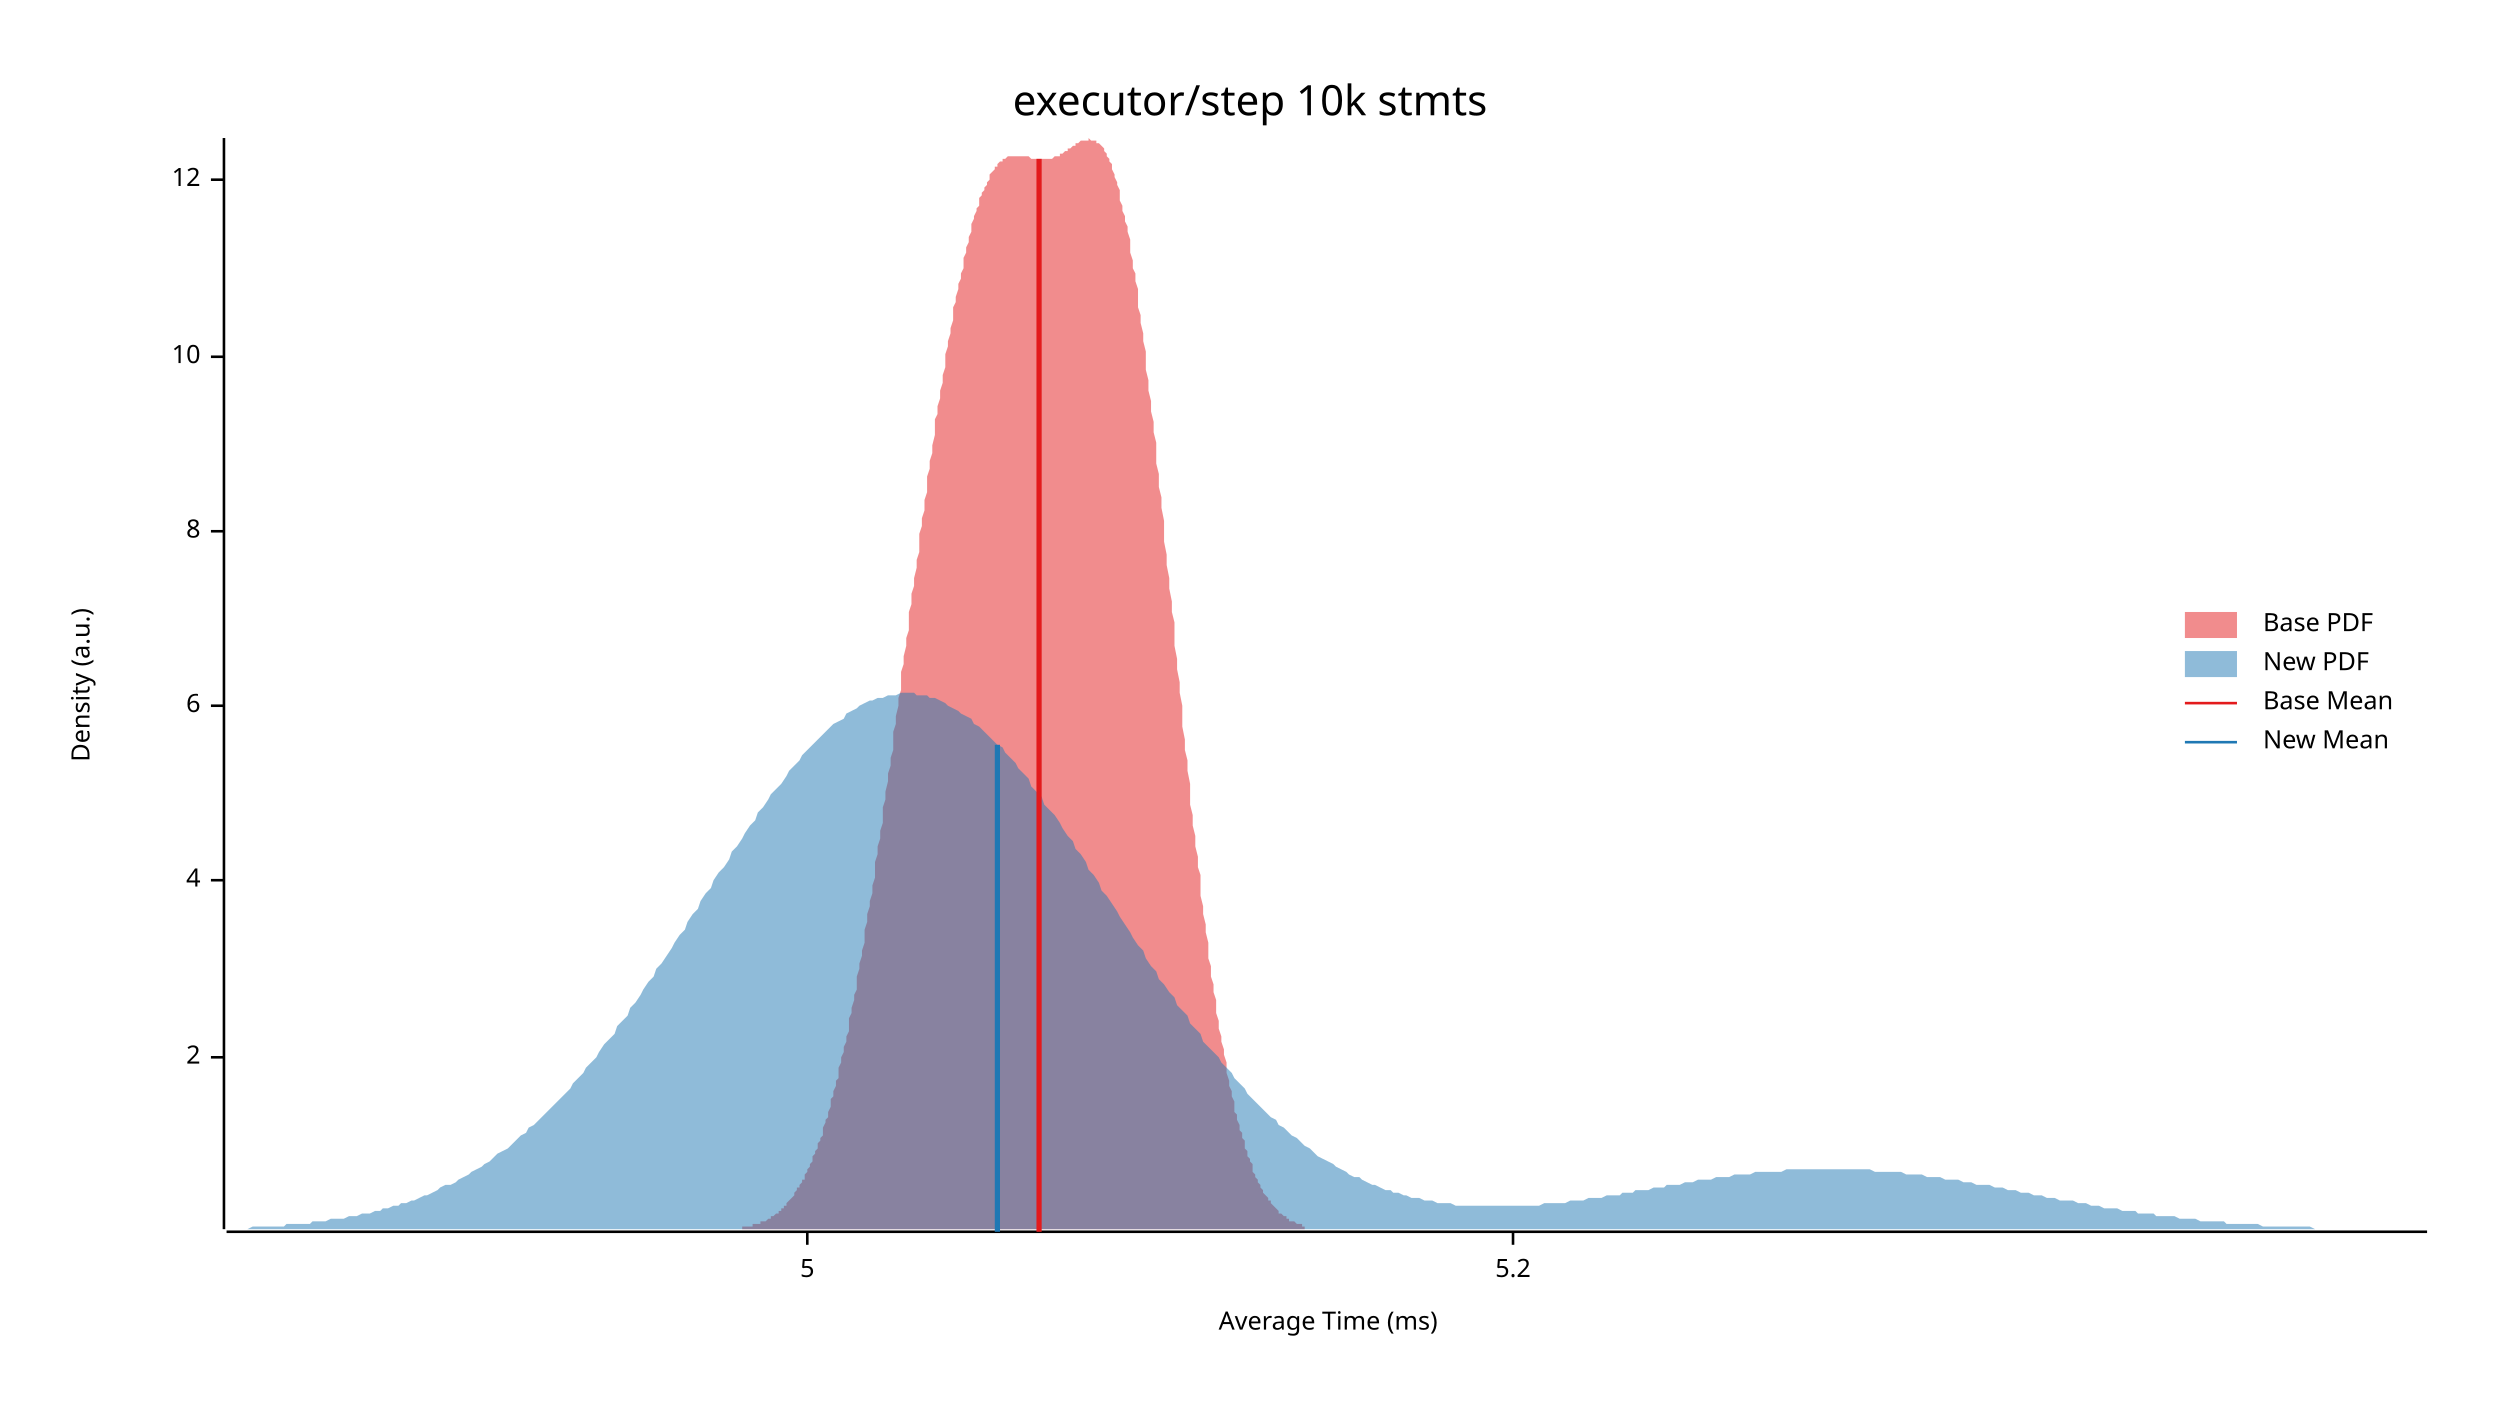
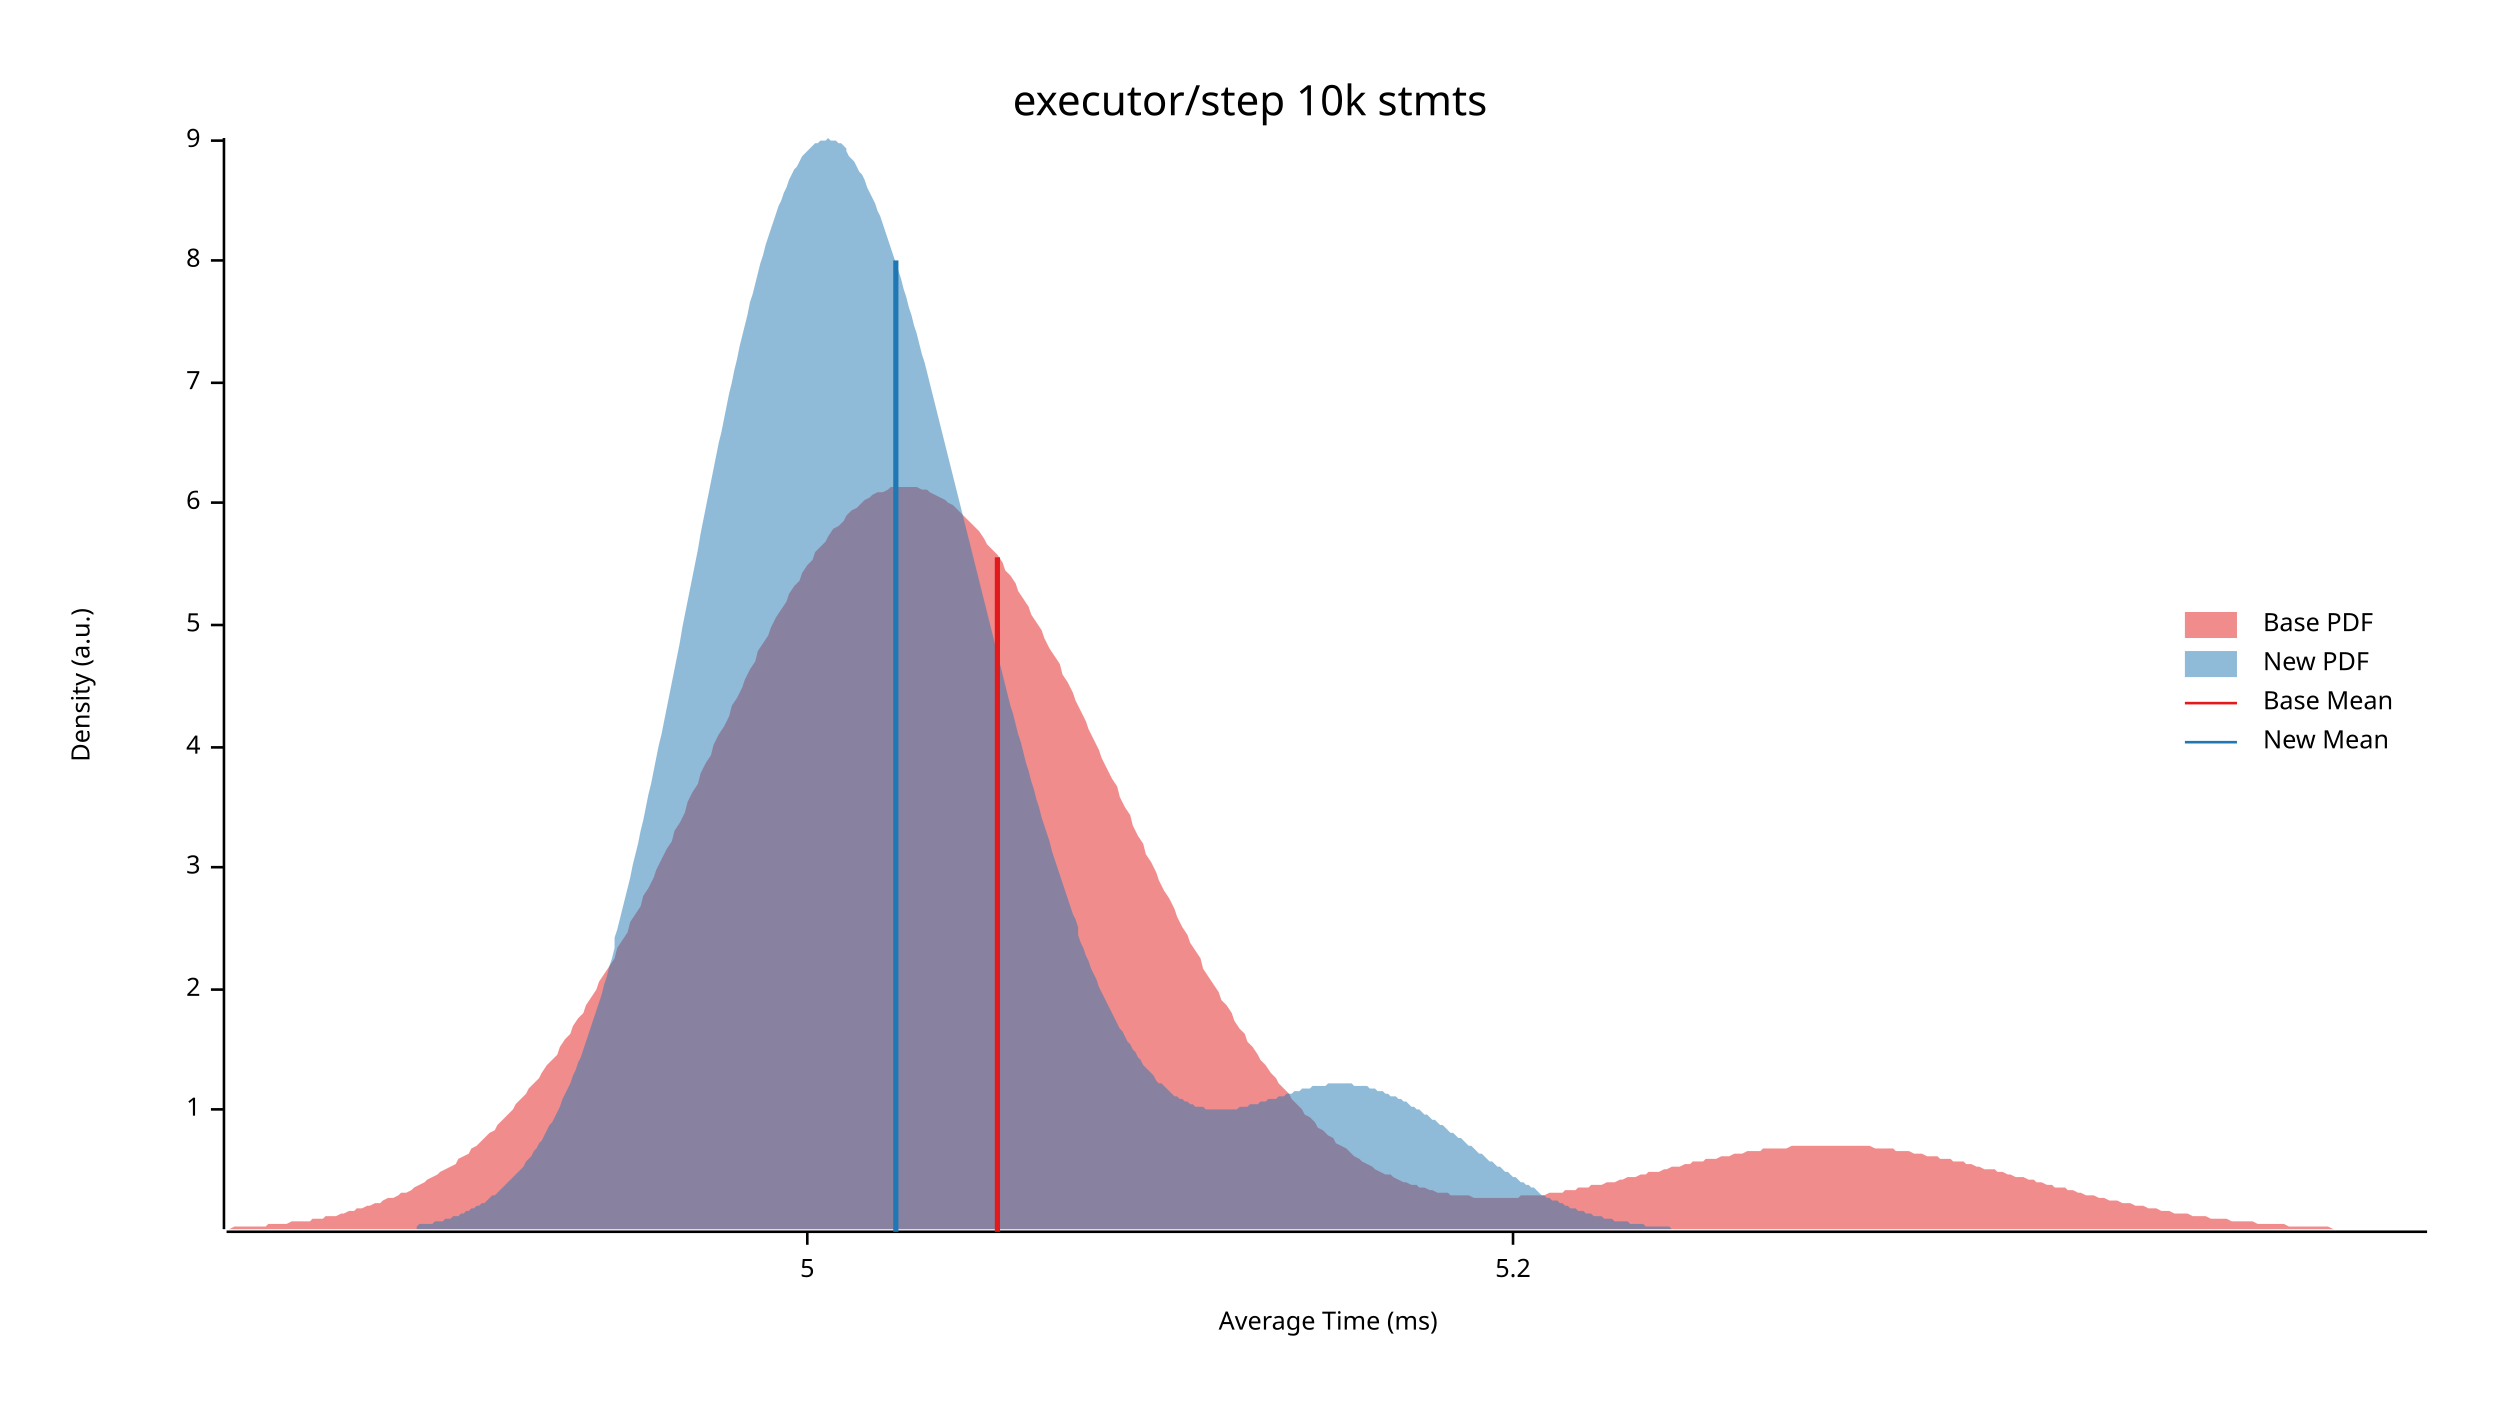
<svg xmlns="http://www.w3.org/2000/svg" width="960" height="540" viewBox="0 0 960 540">
  <text x="480" y="32" dy="0.76em" text-anchor="middle" font-family="sans-serif" font-size="16.129" opacity="1" fill="#000000">
executor/step 10k stmts
</text>
  <text x="27" y="263" dy="0.76em" text-anchor="middle" font-family="sans-serif" font-size="9.677" opacity="1" fill="#000000" transform="rotate(270, 27, 263)">
Density (a.u.)
</text>
  <text x="510" y="513" dy="-0.5ex" text-anchor="middle" font-family="sans-serif" font-size="9.677" opacity="1" fill="#000000">
Average Time (ms)
</text>
  <polyline fill="none" opacity="1" stroke="#000000" stroke-width="1" points="86,53 86,472 " />
-   <text x="77" y="406" dy="0.5ex" text-anchor="end" font-family="sans-serif" font-size="9.677" opacity="1" fill="#000000">
+   <text x="77" y="426" dy="0.5ex" text-anchor="end" font-family="sans-serif" font-size="9.677" opacity="1" fill="#000000">
+ 1
+ </text>
+   <polyline fill="none" opacity="1" stroke="#000000" stroke-width="1" points="81,426 86,426 " />
+   <text x="77" y="380" dy="0.5ex" text-anchor="end" font-family="sans-serif" font-size="9.677" opacity="1" fill="#000000">
2
</text>
-   <polyline fill="none" opacity="1" stroke="#000000" stroke-width="1" points="81,406 86,406 " />
-   <text x="77" y="338" dy="0.5ex" text-anchor="end" font-family="sans-serif" font-size="9.677" opacity="1" fill="#000000">
+   <polyline fill="none" opacity="1" stroke="#000000" stroke-width="1" points="81,380 86,380 " />
+   <text x="77" y="333" dy="0.5ex" text-anchor="end" font-family="sans-serif" font-size="9.677" opacity="1" fill="#000000">
+ 3
+ </text>
+   <polyline fill="none" opacity="1" stroke="#000000" stroke-width="1" points="81,333 86,333 " />
+   <text x="77" y="287" dy="0.5ex" text-anchor="end" font-family="sans-serif" font-size="9.677" opacity="1" fill="#000000">
4
</text>
-   <polyline fill="none" opacity="1" stroke="#000000" stroke-width="1" points="81,338 86,338 " />
-   <text x="77" y="271" dy="0.5ex" text-anchor="end" font-family="sans-serif" font-size="9.677" opacity="1" fill="#000000">
+   <polyline fill="none" opacity="1" stroke="#000000" stroke-width="1" points="81,287 86,287 " />
+   <text x="77" y="240" dy="0.5ex" text-anchor="end" font-family="sans-serif" font-size="9.677" opacity="1" fill="#000000">
+ 5
+ </text>
+   <polyline fill="none" opacity="1" stroke="#000000" stroke-width="1" points="81,240 86,240 " />
+   <text x="77" y="193" dy="0.5ex" text-anchor="end" font-family="sans-serif" font-size="9.677" opacity="1" fill="#000000">
6
</text>
-   <polyline fill="none" opacity="1" stroke="#000000" stroke-width="1" points="81,271 86,271 " />
-   <text x="77" y="204" dy="0.5ex" text-anchor="end" font-family="sans-serif" font-size="9.677" opacity="1" fill="#000000">
+   <polyline fill="none" opacity="1" stroke="#000000" stroke-width="1" points="81,193 86,193 " />
+   <text x="77" y="147" dy="0.5ex" text-anchor="end" font-family="sans-serif" font-size="9.677" opacity="1" fill="#000000">
+ 7
+ </text>
+   <polyline fill="none" opacity="1" stroke="#000000" stroke-width="1" points="81,147 86,147 " />
+   <text x="77" y="100" dy="0.5ex" text-anchor="end" font-family="sans-serif" font-size="9.677" opacity="1" fill="#000000">
8
</text>
-   <polyline fill="none" opacity="1" stroke="#000000" stroke-width="1" points="81,204 86,204 " />
-   <text x="77" y="137" dy="0.5ex" text-anchor="end" font-family="sans-serif" font-size="9.677" opacity="1" fill="#000000">
- 10
+   <polyline fill="none" opacity="1" stroke="#000000" stroke-width="1" points="81,100 86,100 " />
+   <text x="77" y="54" dy="0.5ex" text-anchor="end" font-family="sans-serif" font-size="9.677" opacity="1" fill="#000000">
+ 9
</text>
-   <polyline fill="none" opacity="1" stroke="#000000" stroke-width="1" points="81,137 86,137 " />
-   <text x="77" y="69" dy="0.5ex" text-anchor="end" font-family="sans-serif" font-size="9.677" opacity="1" fill="#000000">
- 12
- </text>
-   <polyline fill="none" opacity="1" stroke="#000000" stroke-width="1" points="81,69 86,69 " />
+   <polyline fill="none" opacity="1" stroke="#000000" stroke-width="1" points="81,54 86,54 " />
  <polyline fill="none" opacity="1" stroke="#000000" stroke-width="1" points="87,473 932,473 " />
  <text x="310" y="483" dy="0.76em" text-anchor="middle" font-family="sans-serif" font-size="9.677" opacity="1" fill="#000000">
5
</text>
  <polyline fill="none" opacity="1" stroke="#000000" stroke-width="1" points="310,473 310,478 " />
  <text x="581" y="483" dy="0.76em" text-anchor="middle" font-family="sans-serif" font-size="9.677" opacity="1" fill="#000000">
5.2
</text>
  <polyline fill="none" opacity="1" stroke="#000000" stroke-width="1" points="581,473 581,478 " />
-   <polygon opacity="0.5" fill="#E31A1C" points="284,472 284,472 285,472 285,472 285,471 286,471 286,471 287,471 287,471 288,471 288,471 289,471 289,471 289,470 290,470 290,470 291,470 291,470 292,470 292,470 292,469 293,469 293,469 294,469 294,469 295,468 295,468 295,468 296,468 296,467 297,467 297,467 298,466 298,466 299,466 299,465 299,465 300,465 300,464 301,464 301,463 302,463 302,462 302,462 303,461 303,461 304,460 304,460 305,459 305,458 305,458 306,457 306,456 307,456 307,455 308,454 308,453 309,453 309,452 309,451 310,450 310,449 311,448 311,447 312,446 312,445 312,444 313,443 313,442 314,441 314,439 315,438 315,437 316,436 316,434 316,433 317,431 317,430 318,429 318,427 319,425 319,424 319,422 320,421 320,419 321,417 321,415 322,414 322,412 322,410 323,408 323,406 324,404 324,402 325,400 325,398 326,396 326,393 326,391 327,389 327,387 328,384 328,382 329,380 329,377 329,375 330,372 330,370 331,367 331,365 332,362 332,359 332,357 333,354 333,351 334,348 334,346 335,343 335,340 336,337 336,334 336,331 337,328 337,325 338,322 338,319 339,316 339,313 339,310 340,307 340,304 341,300 341,297 342,294 342,291 343,288 343,284 343,281 344,278 344,275 345,271 345,268 346,265 346,262 346,258 347,255 347,252 348,248 348,245 349,242 349,238 349,235 350,232 350,228 351,225 351,222 352,218 352,215 353,212 353,209 353,205 354,202 354,199 355,196 355,192 356,189 356,186 356,183 357,180 357,177 358,174 358,171 359,167 359,164 359,161 360,159 360,156 361,153 361,150 362,147 362,144 363,141 363,139 363,136 364,133 364,131 365,128 365,126 366,123 366,121 366,118 367,116 367,114 368,111 368,109 369,107 369,105 370,103 370,101 370,99 371,97 371,95 372,93 372,91 373,89 373,88 373,86 374,84 374,83 375,81 375,80 376,79 376,77 376,76 377,75 377,74 378,73 378,72 379,71 379,70 380,69 380,68 380,67 381,66 381,66 382,65 382,64 383,64 383,63 383,63 384,62 384,62 385,62 385,61 386,61 386,61 386,61 387,60 387,60 388,60 388,60 389,60 389,60 390,60 390,60 390,60 391,60 391,60 392,60 392,60 393,60 393,60 393,60 394,60 394,60 395,60 395,60 396,61 396,61 397,61 397,61 397,61 398,61 398,61 399,61 399,61 400,61 400,61 400,61 401,61 401,61 402,61 402,61 403,61 403,61 403,61 404,61 404,61 405,60 405,60 406,60 406,60 407,60 407,59 407,59 408,59 408,59 409,58 409,58 410,58 410,58 410,57 411,57 411,57 412,56 412,56 413,56 413,55 413,55 414,55 414,55 415,54 415,54 416,54 416,54 417,54 417,54 417,54 418,54 418,53 419,54 419,54 420,54 420,54 420,54 421,54 421,55 422,55 422,55 423,56 423,56 424,57 424,58 424,58 425,59 425,60 426,61 426,62 427,63 427,64 427,65 428,67 428,68 429,70 429,71 430,73 430,75 430,77 431,79 431,81 432,83 432,85 433,87 433,89 434,92 434,94 434,97 435,100 435,103 436,105 436,108 437,111 437,115 437,118 438,121 438,124 439,128 439,131 440,135 440,139 440,142 441,146 441,150 442,154 442,158 443,162 443,166 444,170 444,174 444,178 445,182 445,187 446,191 446,195 447,200 447,204 447,208 448,213 448,217 449,222 449,226 450,231 450,235 451,239 451,244 451,248 452,253 452,257 453,262 453,266 454,271 454,275 454,279 455,284 455,288 456,292 456,296 457,301 457,305 457,309 458,313 458,317 459,321 459,325 460,329 460,333 461,336 461,340 461,344 462,348 462,351 463,355 463,358 464,362 464,365 464,368 465,371 465,375 466,378 466,381 467,384 467,387 467,389 468,392 468,395 469,398 469,400 470,403 470,405 471,408 471,410 471,412 472,415 472,417 473,419 473,421 474,423 474,425 474,427 475,428 475,430 476,432 476,434 477,435 477,437 478,438 478,440 478,441 479,442 479,444 480,445 480,446 481,447 481,449 481,450 482,451 482,452 483,453 483,454 484,455 484,455 484,456 485,457 485,458 486,459 486,459 487,460 487,461 488,461 488,462 488,462 489,463 489,463 490,464 490,464 491,465 491,465 491,466 492,466 492,466 493,467 493,467 494,467 494,468 494,468 495,468 495,469 496,469 496,469 497,469 497,469 498,470 498,470 498,470 499,470 499,470 500,470 500,471 501,471 501,471 501,472 284,472 " />
-   <polygon opacity="0.5" fill="#1F78B4" points="87,472 88,472 90,472 92,472 93,472 95,472 97,471 98,471 100,471 102,471 103,471 105,471 107,471 109,471 110,470 112,470 114,470 115,470 117,470 119,470 120,469 122,469 124,469 125,469 127,468 129,468 131,468 132,468 134,467 136,467 137,467 139,466 141,466 142,466 144,465 146,465 147,464 149,464 151,463 153,463 154,462 156,462 158,461 159,461 161,460 163,459 164,459 166,458 168,457 169,456 171,455 173,455 175,454 176,453 178,452 180,451 181,450 183,449 185,448 186,447 188,446 190,444 191,443 193,442 195,441 197,439 198,438 200,436 202,435 203,433 205,432 207,430 208,429 210,427 212,425 214,423 215,422 217,420 219,418 220,416 222,414 224,412 225,410 227,408 229,406 230,404 232,401 234,399 236,397 237,394 239,392 241,390 242,387 244,385 246,382 247,380 249,377 251,375 252,372 254,370 256,367 258,364 259,362 261,359 263,357 264,354 266,351 268,349 269,346 271,343 273,341 274,338 276,335 278,333 280,330 281,327 283,325 285,322 286,320 288,317 290,315 291,312 293,310 295,307 296,305 298,303 300,301 302,298 303,296 305,294 307,292 308,290 310,288 312,286 313,285 315,283 317,281 318,280 320,278 322,277 324,276 325,274 327,273 329,272 330,271 332,270 334,269 335,269 337,268 339,268 341,267 342,267 344,267 346,266 347,266 349,266 351,266 352,267 354,267 356,267 357,268 359,268 361,269 363,270 364,271 366,272 368,273 369,274 371,275 373,276 374,278 376,279 378,281 379,282 381,284 383,286 385,287 386,289 388,291 390,293 391,295 393,297 395,299 396,302 398,304 400,306 401,309 403,311 405,313 407,316 408,318 410,321 412,323 413,326 415,328 417,331 418,334 420,336 422,339 423,342 425,344 427,347 429,350 430,352 432,355 434,358 435,360 437,363 439,365 440,368 442,371 444,373 445,376 447,378 449,381 451,383 452,386 454,388 456,390 457,393 459,395 461,397 462,400 464,402 466,404 468,406 469,408 471,410 473,412 474,414 476,416 478,418 479,420 481,422 483,424 484,425 486,427 488,429 490,430 491,432 493,433 495,435 496,436 498,437 500,439 501,440 503,441 505,443 506,444 508,445 510,446 512,447 513,448 515,449 517,450 518,451 520,452 522,452 523,453 525,454 527,455 528,455 530,456 532,457 534,457 535,458 537,458 539,459 540,459 542,460 544,460 545,460 547,461 549,461 550,461 552,462 554,462 556,462 557,462 559,463 561,463 562,463 564,463 566,463 567,463 569,463 571,463 573,463 574,463 576,463 578,463 579,463 581,463 583,463 584,463 586,463 588,463 589,463 591,463 593,462 595,462 596,462 598,462 600,462 601,462 603,461 605,461 606,461 608,461 610,460 611,460 613,460 615,460 617,459 618,459 620,459 622,459 623,458 625,458 627,458 628,457 630,457 632,457 633,457 635,456 637,456 639,456 640,455 642,455 644,455 645,455 647,454 649,454 650,454 652,453 654,453 655,453 657,453 659,452 661,452 662,452 664,452 666,451 667,451 669,451 671,451 672,451 674,450 676,450 677,450 679,450 681,450 683,450 684,450 686,449 688,449 689,449 691,449 693,449 694,449 696,449 698,449 700,449 701,449 703,449 705,449 706,449 708,449 710,449 711,449 713,449 715,449 716,449 718,449 720,450 722,450 723,450 725,450 727,450 728,450 730,450 732,451 733,451 735,451 737,451 738,451 740,452 742,452 744,452 745,452 747,453 749,453 750,453 752,453 754,454 755,454 757,454 759,455 760,455 762,455 764,455 766,456 767,456 769,456 771,457 772,457 774,457 776,458 777,458 779,458 781,459 782,459 784,459 786,460 788,460 789,460 791,461 793,461 794,461 796,461 798,462 799,462 801,462 803,463 804,463 806,463 808,464 810,464 811,464 813,464 815,465 816,465 818,465 820,465 821,466 823,466 825,466 827,466 828,467 830,467 832,467 833,467 835,467 837,468 838,468 840,468 842,468 843,468 845,469 847,469 849,469 850,469 852,469 854,469 855,470 857,470 859,470 860,470 862,470 864,470 865,470 867,470 869,471 871,471 872,471 874,471 876,471 877,471 879,471 881,471 882,471 884,471 886,471 887,471 889,472 891,472 893,472 894,472 896,472 898,472 899,472 901,472 903,472 904,472 906,472 908,472 909,472 911,472 913,472 915,472 916,472 918,472 920,472 921,472 923,472 925,472 926,472 928,472 930,472 932,472 932,472 87,472 " />
-   <polyline fill="none" opacity="1" stroke="#E31A1C" stroke-width="2" points="399,473 399,61 " />
-   <polyline fill="none" opacity="1" stroke="#1F78B4" stroke-width="2" points="383,473 383,286 " />
+   <polygon opacity="0.5" fill="#E31A1C" points="87,472 88,472 90,471 92,471 93,471 95,471 97,471 98,471 100,471 102,471 103,470 105,470 107,470 109,470 110,470 112,469 114,469 115,469 117,469 119,469 120,468 122,468 124,468 125,467 127,467 129,467 131,466 132,466 134,465 136,465 137,464 139,464 141,463 142,463 144,462 146,462 147,461 149,460 151,460 153,459 154,458 156,458 158,457 159,456 161,455 163,454 164,453 166,452 168,451 169,450 171,449 173,448 175,447 176,445 178,444 180,443 181,441 183,440 185,438 186,437 188,435 190,434 191,432 193,430 195,428 197,426 198,424 200,422 202,420 203,418 205,416 207,414 208,412 210,409 212,407 214,405 215,402 217,399 219,397 220,394 222,391 224,389 225,386 227,383 229,380 230,377 232,374 234,371 236,368 237,364 239,361 241,358 242,354 244,351 246,348 247,344 249,341 251,337 252,334 254,330 256,326 258,323 259,319 261,316 263,312 264,308 266,304 268,301 269,297 271,293 273,290 274,286 276,282 278,279 280,275 281,271 283,268 285,264 286,261 288,257 290,254 291,250 293,247 295,244 296,241 298,237 300,234 302,231 303,228 305,225 307,223 308,220 310,217 312,215 313,212 315,210 317,208 318,206 320,203 322,202 324,200 325,198 327,196 329,195 330,194 332,192 334,191 335,190 337,189 339,189 341,188 342,187 344,187 346,187 347,187 349,187 351,187 352,187 354,188 356,188 357,189 359,190 361,191 363,192 364,193 366,194 368,196 369,197 371,199 373,201 374,202 376,204 378,207 379,209 381,211 383,213 385,216 386,219 388,221 390,224 391,227 393,230 395,233 396,236 398,239 400,242 401,245 403,249 405,252 407,255 408,259 410,262 412,266 413,269 415,273 417,277 418,280 420,284 422,288 423,291 425,295 427,299 429,302 430,306 432,310 434,313 435,317 437,321 439,324 440,328 442,331 444,335 445,338 447,342 449,345 451,349 452,352 454,356 456,359 457,362 459,365 461,368 462,372 464,375 466,378 468,381 469,384 471,386 473,389 474,392 476,395 478,397 479,400 481,402 483,405 484,407 486,409 488,412 490,414 491,416 493,418 495,420 496,422 498,424 500,426 501,428 503,429 505,431 506,433 508,434 510,436 512,437 513,439 515,440 517,441 518,442 520,444 522,445 523,446 525,447 527,448 528,449 530,450 532,451 534,451 535,452 537,453 539,454 540,454 542,455 544,455 545,456 547,456 549,457 550,457 552,458 554,458 556,458 557,459 559,459 561,459 562,459 564,459 566,460 567,460 569,460 571,460 573,460 574,460 576,460 578,460 579,460 581,460 583,460 584,459 586,459 588,459 589,459 591,459 593,459 595,458 596,458 598,458 600,458 601,457 603,457 605,457 606,456 608,456 610,456 611,455 613,455 615,455 617,454 618,454 620,454 622,453 623,453 625,452 627,452 628,452 630,451 632,451 633,450 635,450 637,450 639,449 640,449 642,448 644,448 645,448 647,447 649,447 650,446 652,446 654,446 655,445 657,445 659,445 661,444 662,444 664,444 666,443 667,443 669,443 671,442 672,442 674,442 676,442 677,441 679,441 681,441 683,441 684,441 686,441 688,440 689,440 691,440 693,440 694,440 696,440 698,440 700,440 701,440 703,440 705,440 706,440 708,440 710,440 711,440 713,440 715,440 716,440 718,440 720,441 722,441 723,441 725,441 727,441 728,442 730,442 732,442 733,442 735,443 737,443 738,443 740,444 742,444 744,444 745,445 747,445 749,445 750,446 752,446 754,446 755,447 757,447 759,448 760,448 762,449 764,449 766,449 767,450 769,450 771,451 772,451 774,452 776,452 777,452 779,453 781,453 782,454 784,454 786,455 788,455 789,456 791,456 793,456 794,457 796,457 798,458 799,458 801,459 803,459 804,459 806,460 808,460 810,461 811,461 813,461 815,462 816,462 818,462 820,463 821,463 823,463 825,464 827,464 828,464 830,465 832,465 833,465 835,466 837,466 838,466 840,466 842,467 843,467 845,467 847,467 849,468 850,468 852,468 854,468 855,468 857,469 859,469 860,469 862,469 864,469 865,469 867,470 869,470 871,470 872,470 874,470 876,470 877,470 879,471 881,471 882,471 884,471 886,471 887,471 889,471 891,471 893,471 894,471 896,472 898,472 899,472 901,472 903,472 904,472 906,472 908,472 909,472 911,472 913,472 915,472 916,472 918,472 920,472 921,472 923,472 925,472 926,472 928,472 930,472 932,472 932,472 87,472 " />
+   <polygon opacity="0.5" fill="#1F78B4" points="160,471 161,470 162,470 163,470 164,470 165,470 166,470 167,469 168,469 169,469 170,469 171,468 172,468 173,468 174,467 175,467 176,467 177,466 178,466 179,465 180,465 181,464 182,464 183,463 184,463 185,462 186,462 187,461 188,460 189,459 190,459 191,458 192,457 193,456 194,455 195,454 196,453 197,452 198,451 199,450 200,449 201,448 202,446 203,445 204,444 205,442 206,441 207,439 208,438 209,436 210,434 211,432 212,431 213,429 214,427 215,425 216,422 217,420 218,418 219,416 220,413 221,411 222,408 223,406 224,403 225,400 226,397 227,394 228,391 229,388 230,385 231,382 232,378 233,375 234,371 235,368 236,364 236,360 237,357 238,353 239,349 240,345 241,341 242,337 243,332 244,328 245,324 246,319 247,315 248,310 249,305 250,301 251,296 252,291 253,286 254,282 255,277 256,272 257,267 258,262 259,257 260,252 261,247 262,241 263,236 264,231 265,226 266,221 267,216 268,211 269,205 270,200 271,195 272,190 273,185 274,180 275,175 276,170 277,166 278,161 279,156 280,151 281,147 282,142 283,138 284,133 285,129 286,125 287,121 288,116 289,113 290,109 291,105 292,101 293,98 294,94 295,91 296,88 297,85 298,82 299,79 300,77 301,74 302,72 303,69 304,67 305,65 306,64 307,62 308,60 309,59 310,58 311,57 312,56 313,55 314,55 315,54 316,54 317,54 318,53 319,54 320,54 321,54 322,55 323,55 324,56 325,57 325,58 326,60 327,61 328,62 329,64 330,66 331,67 332,69 333,72 334,74 335,76 336,78 337,81 338,83 339,86 340,89 341,92 342,95 343,98 344,101 345,104 346,107 347,111 348,114 349,118 350,121 351,125 352,128 353,132 354,136 355,139 356,143 357,147 358,151 359,155 360,159 361,163 362,167 363,171 364,175 365,179 366,183 367,187 368,191 369,195 370,199 371,203 372,207 373,211 374,215 375,219 376,223 377,227 378,231 379,235 380,239 381,243 382,247 383,251 384,255 385,259 386,263 387,267 388,271 389,274 390,278 391,282 392,285 393,289 394,293 395,296 396,300 397,303 398,307 399,310 400,314 401,317 402,320 403,323 404,327 405,330 406,333 407,336 408,339 409,342 410,345 411,348 412,351 413,353 414,356 414,359 415,362 416,364 417,367 418,369 419,372 420,374 421,376 422,379 423,381 424,383 425,385 426,387 427,389 428,391 429,393 430,395 431,396 432,398 433,400 434,401 435,403 436,404 437,406 438,407 439,409 440,410 441,411 442,412 443,413 444,415 445,416 446,416 447,417 448,418 449,419 450,420 451,421 452,421 453,422 454,422 455,423 456,423 457,424 458,424 459,425 460,425 461,425 462,425 463,426 464,426 465,426 466,426 467,426 468,426 469,426 470,426 471,426 472,426 473,426 474,426 475,426 476,425 477,425 478,425 479,425 480,424 481,424 482,424 483,424 484,423 485,423 486,423 487,422 488,422 489,422 490,422 491,421 492,421 493,421 494,420 495,420 496,420 497,419 498,419 499,419 500,418 501,418 502,418 503,418 503,418 504,417 505,417 506,417 507,417 508,417 509,417 510,416 511,416 512,416 513,416 514,416 515,416 516,416 517,416 518,416 519,416 520,417 521,417 522,417 523,417 524,417 525,417 526,418 527,418 528,418 529,419 530,419 531,419 532,420 533,420 534,421 535,421 536,421 537,422 538,422 539,423 540,423 541,424 542,425 543,425 544,426 545,426 546,427 547,428 548,428 549,429 550,430 551,430 552,431 553,432 554,432 555,433 556,434 557,435 558,435 559,436 560,437 561,437 562,438 563,439 564,440 565,440 566,441 567,442 568,443 569,443 570,444 571,445 572,446 573,446 574,447 575,448 576,448 577,449 578,450 579,450 580,451 581,452 582,452 583,453 584,454 585,454 586,455 587,455 588,456 589,456 590,457 591,458 591,458 592,459 593,459 594,460 595,460 596,461 597,461 598,461 599,462 600,462 601,463 602,463 603,464 604,464 605,464 606,465 607,465 608,465 609,466 610,466 611,466 612,467 613,467 614,467 615,467 616,468 617,468 618,468 619,468 620,469 621,469 622,469 623,469 624,469 625,469 626,470 627,470 628,470 629,470 630,470 631,470 632,471 633,471 634,471 635,471 636,471 637,471 638,471 639,471 640,471 641,471 642,472 643,472 644,472 645,472 646,472 647,472 648,472 649,472 650,472 651,472 652,472 653,472 654,472 654,472 160,472 " />
+   <polyline fill="none" opacity="1" stroke="#E31A1C" stroke-width="2" points="383,473 383,214 " />
+   <polyline fill="none" opacity="1" stroke="#1F78B4" stroke-width="2" points="344,473 344,100 " />
  <text x="869" y="235" dy="0.76em" text-anchor="start" font-family="sans-serif" font-size="9.677" opacity="1" fill="#000000">
Base PDF
</text>
  <text x="869" y="250" dy="0.76em" text-anchor="start" font-family="sans-serif" font-size="9.677" opacity="1" fill="#000000">
New PDF
</text>
  <text x="869" y="265" dy="0.76em" text-anchor="start" font-family="sans-serif" font-size="9.677" opacity="1" fill="#000000">
Base Mean
</text>
  <text x="869" y="280" dy="0.76em" text-anchor="start" font-family="sans-serif" font-size="9.677" opacity="1" fill="#000000">
New Mean
</text>
  <rect x="839" y="235" width="20" height="10" opacity="0.5" fill="#E31A1C" stroke="none" />
  <rect x="839" y="250" width="20" height="10" opacity="0.5" fill="#1F78B4" stroke="none" />
  <polyline fill="none" opacity="1" stroke="#E31A1C" stroke-width="1" points="839,270 859,270 " />
  <polyline fill="none" opacity="1" stroke="#1F78B4" stroke-width="1" points="839,285 859,285 " />
</svg>
